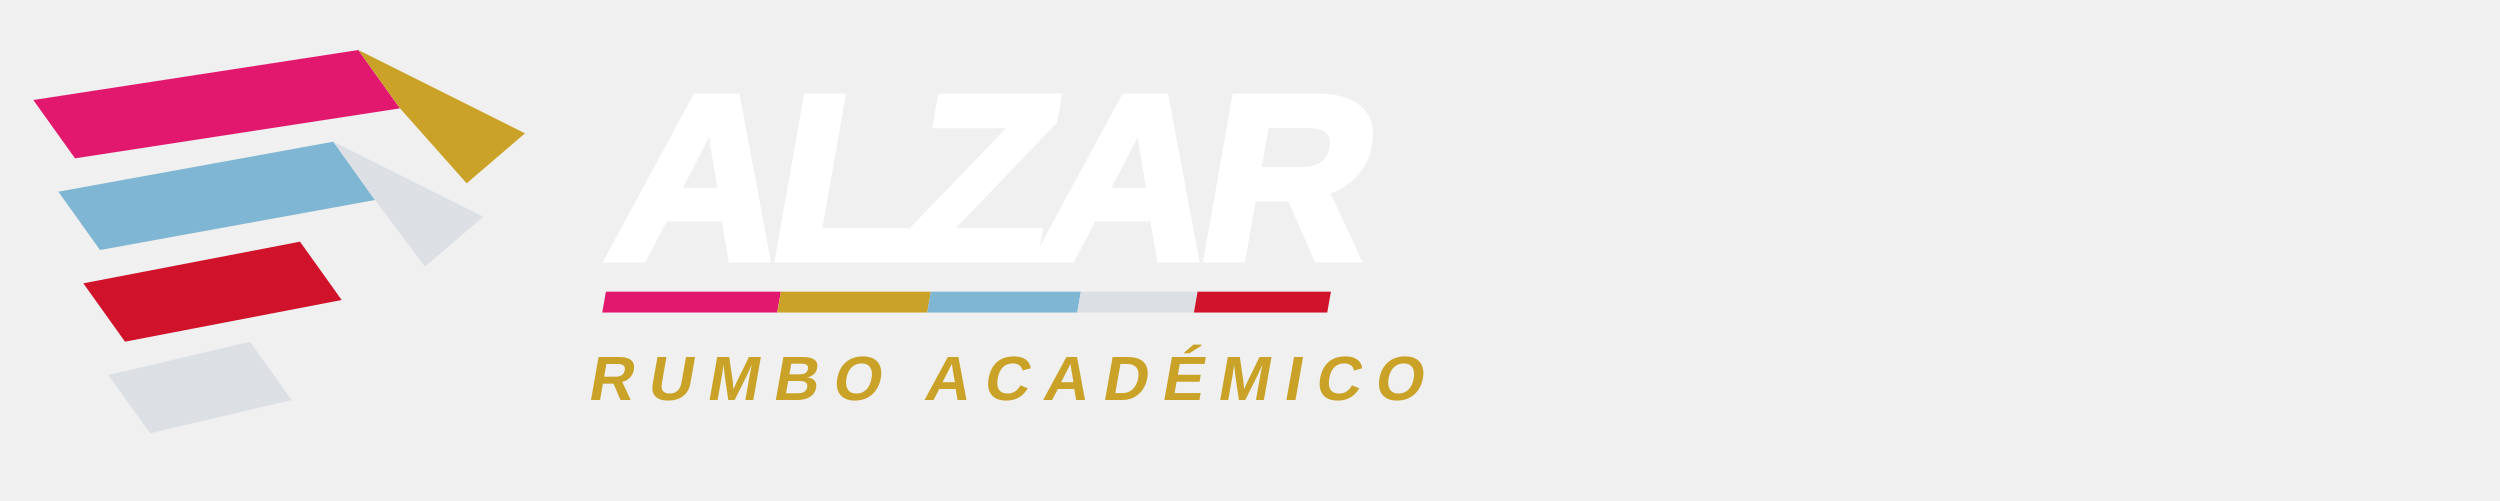
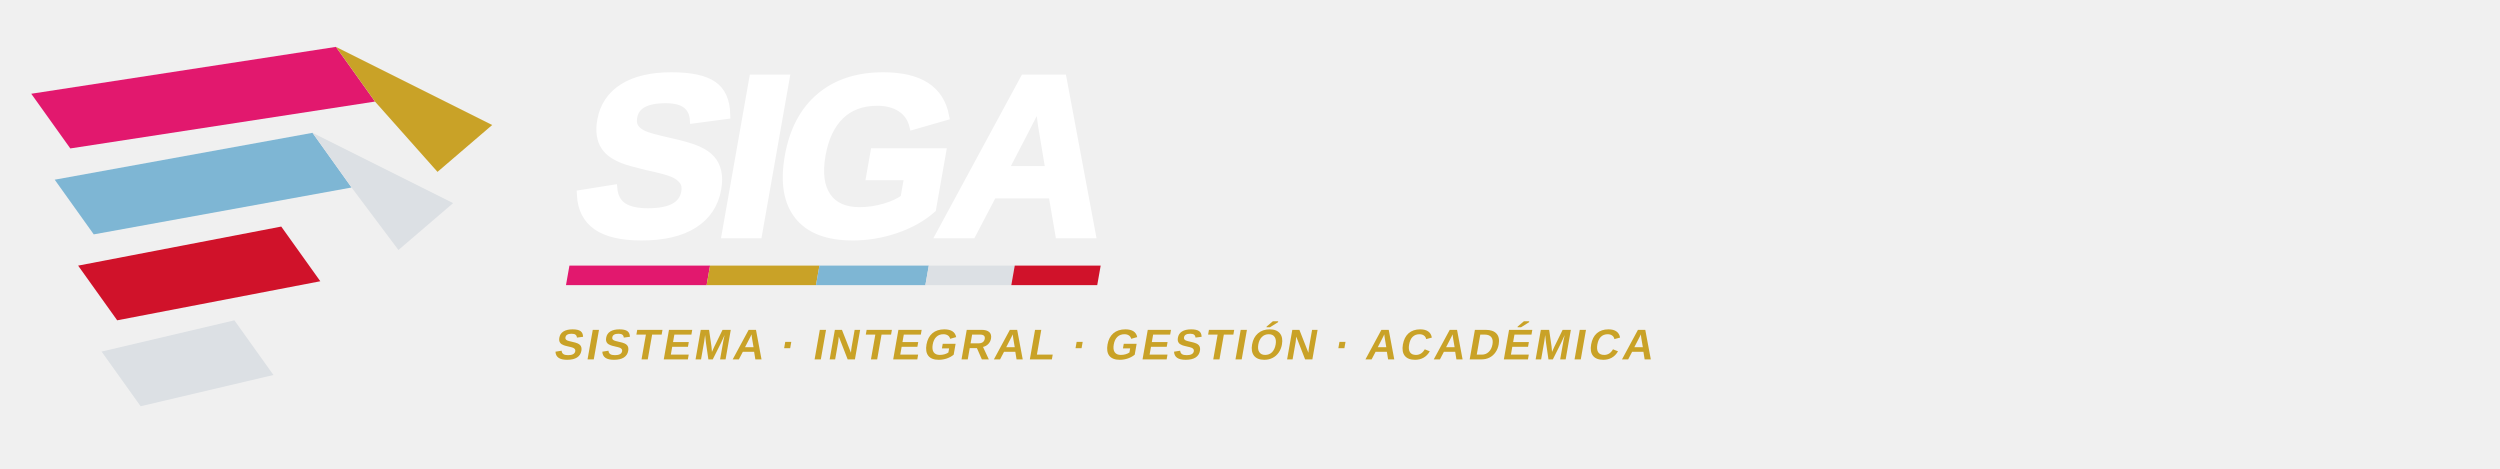
- <svg xmlns="http://www.w3.org/2000/svg" viewBox="0 0 600 120" role="img" aria-labelledby="alzarLightTitle">
+ <svg xmlns="http://www.w3.org/2000/svg" viewBox="0 0 640 120" role="img" aria-labelledby="sigaLightTitle">
  <g transform="translate(8 12)">
    <polygon fill="#e2186e" points="0,12 78,0 88,14 10,26" />
    <polygon fill="#c9a227" points="78,0 118,20 104,32 88,14" />
    <polygon fill="#7eb6d4" points="6,34 72,22 82,36 16,48" />
    <polygon fill="#dce0e4" points="72,22 108,40 94,52 82,36" />
    <polygon fill="#d0122a" points="12,56 64,46 74,60 22,70" />
    <polygon fill="#dce0e4" points="18,78 52,70 62,84 28,92" />
  </g>
  <g transform="translate(154 10) skewX(-10)">
-     <text x="0" y="52" fill="#ffffff" font-family="Arial Black, Arial, Helvetica, sans-serif" font-size="56" font-weight="900" letter-spacing="-2" stroke="#ffffff" stroke-width="2" paint-order="stroke fill">ALZAR</text>
-     <rect x="2" y="60" width="42" height="5" fill="#e2186e" />
-     <rect x="44" y="60" width="36" height="5" fill="#c9a227" />
-     <rect x="80" y="60" width="36" height="5" fill="#7eb6d4" />
-     <rect x="116" y="60" width="28" height="5" fill="#dce0e4" />
-     <rect x="144" y="60" width="32" height="5" fill="#d0122a" />
-     <text x="2" y="86" fill="#c9a227" font-family="Arial Black, Arial, Helvetica, sans-serif" font-size="15" font-weight="900" letter-spacing="3.4">RUMBO ACADÉMICO</text>
+     <text x="0" y="50" fill="#ffffff" font-family="Arial Black, Arial, Helvetica, sans-serif" font-size="58" font-weight="900" letter-spacing="-2" stroke="#ffffff" stroke-width="2" paint-order="stroke fill">SIGA</text>
+     <rect x="2" y="58" width="36" height="5" fill="#e2186e" />
+     <rect x="38" y="58" width="28" height="5" fill="#c9a227" />
+     <rect x="66" y="58" width="28" height="5" fill="#7eb6d4" />
+     <rect x="94" y="58" width="22" height="5" fill="#dce0e4" />
+     <rect x="116" y="58" width="22" height="5" fill="#d0122a" />
+     <text x="2" y="82" fill="#c9a227" font-family="Arial Black, Arial, Helvetica, sans-serif" font-size="11" font-weight="900" letter-spacing="0.8">SISTEMA · INTEGRAL · GESTIÓN · ACADÉMICA</text>
  </g>
</svg>
